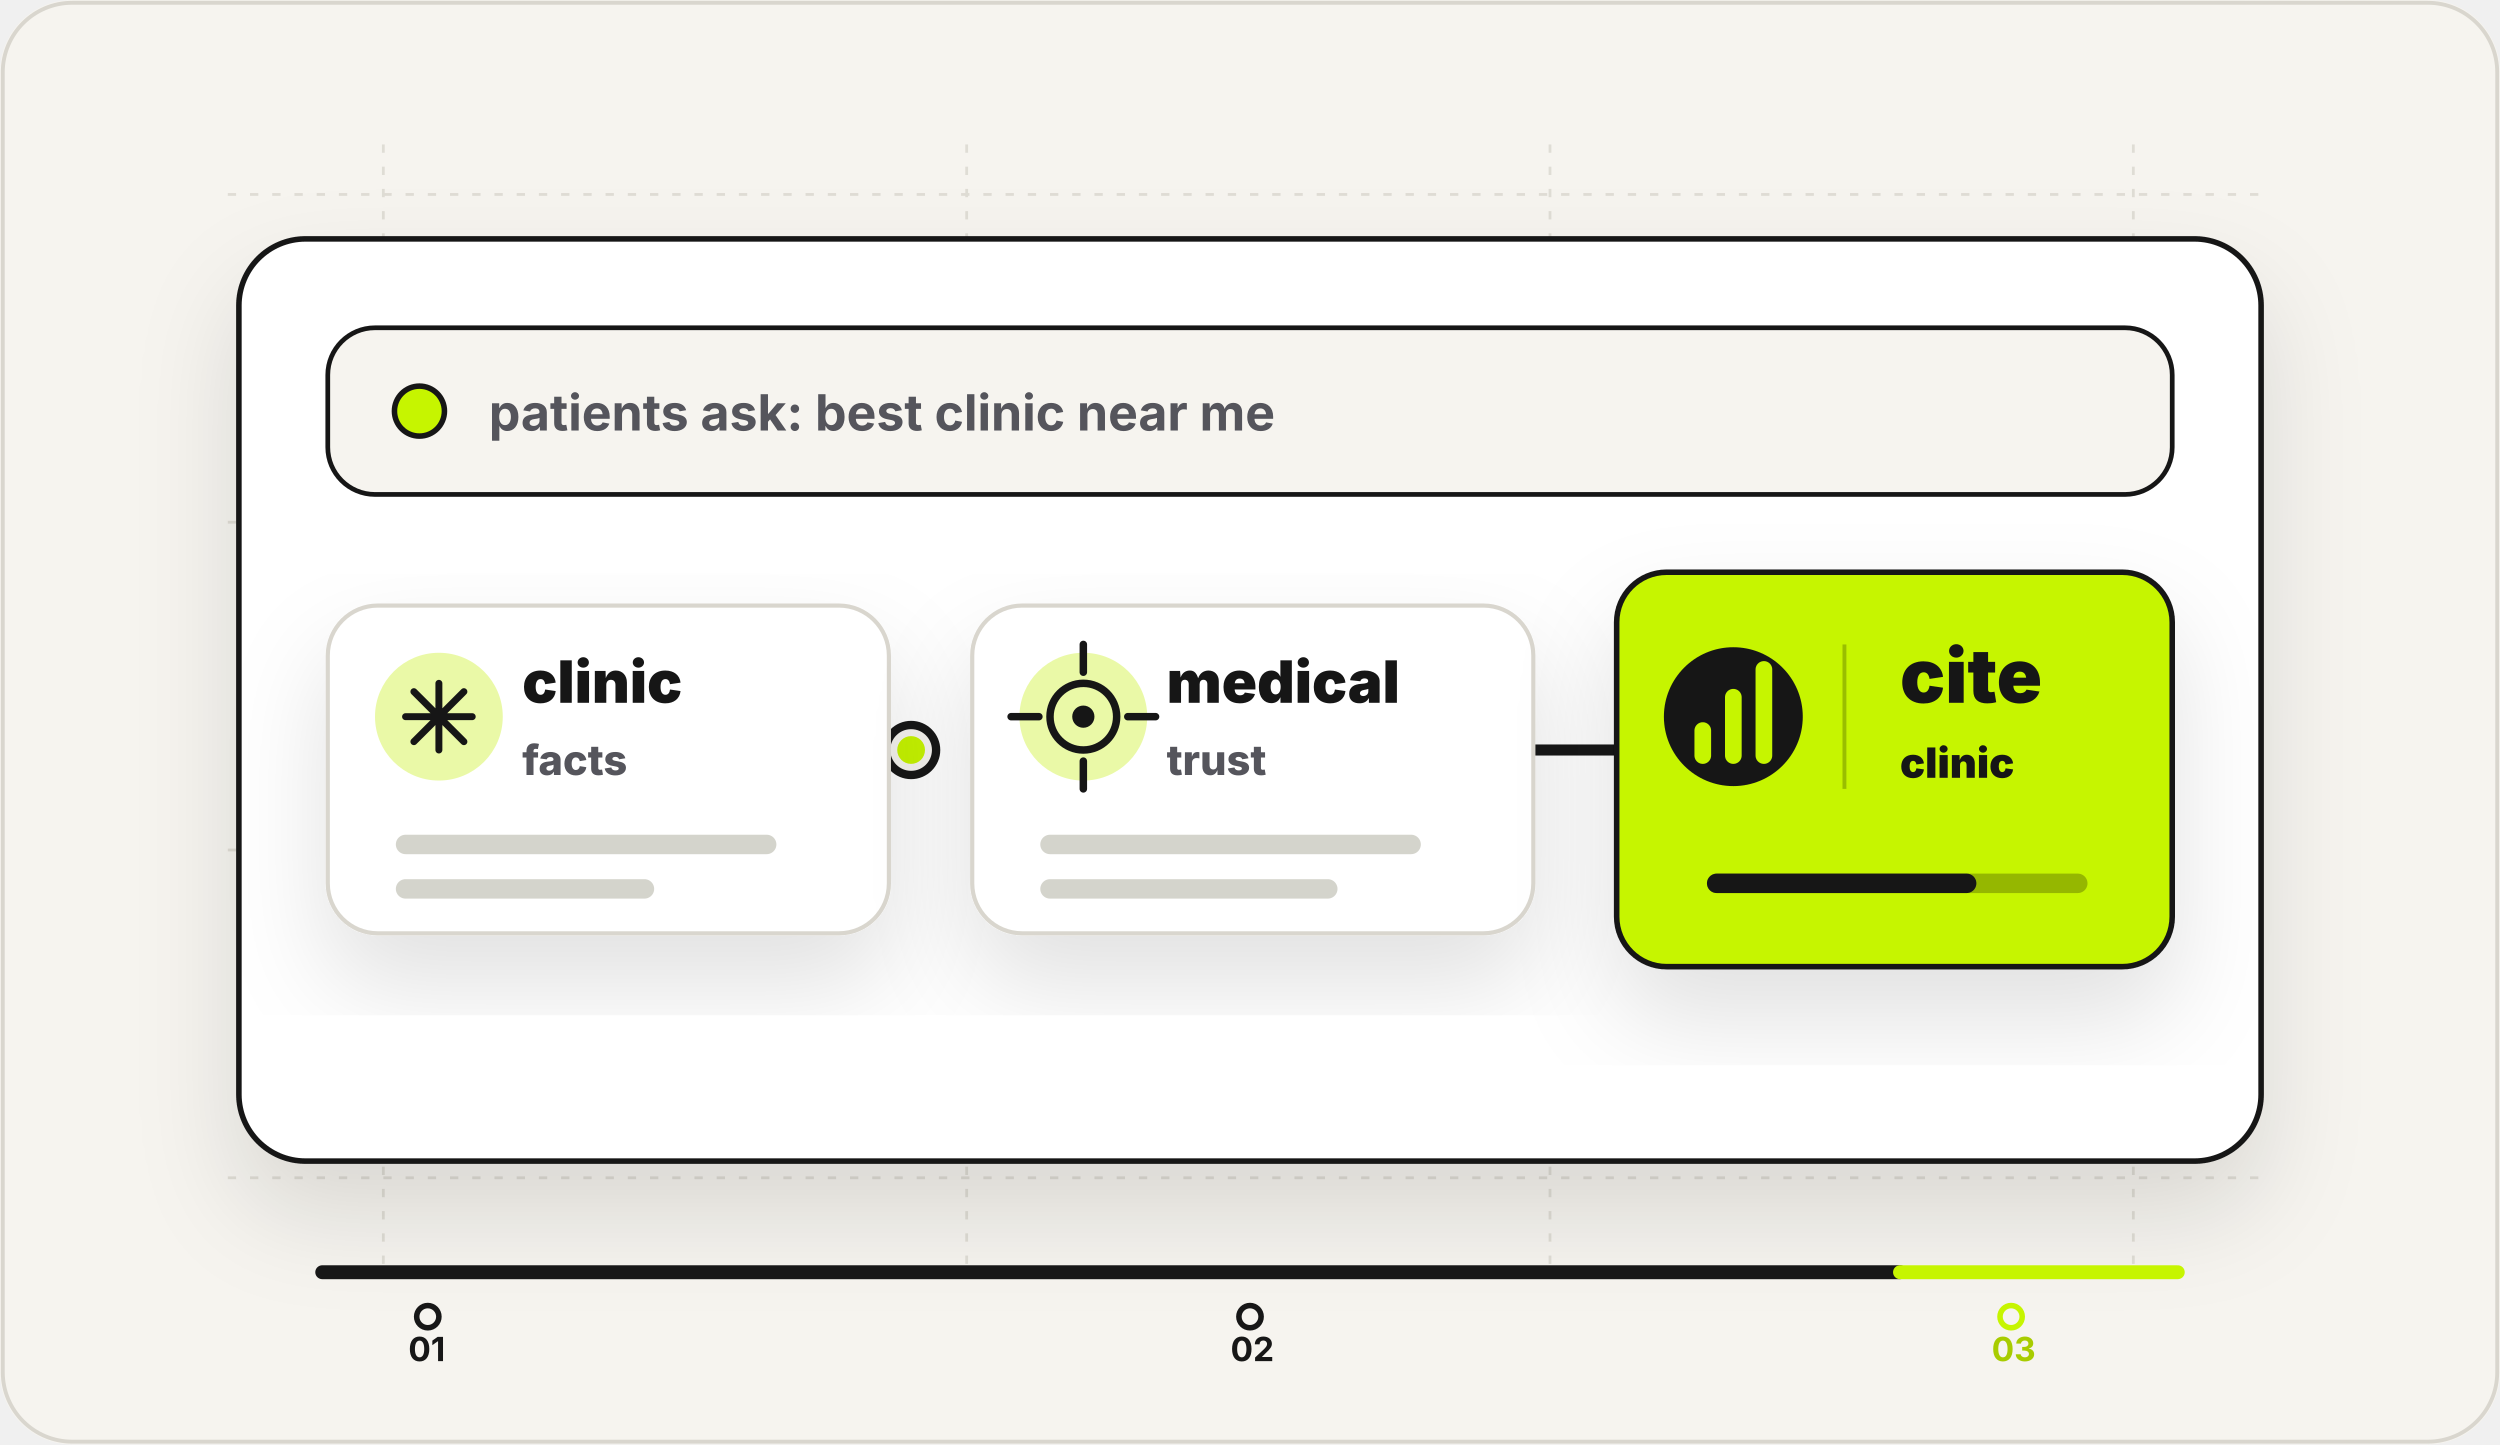
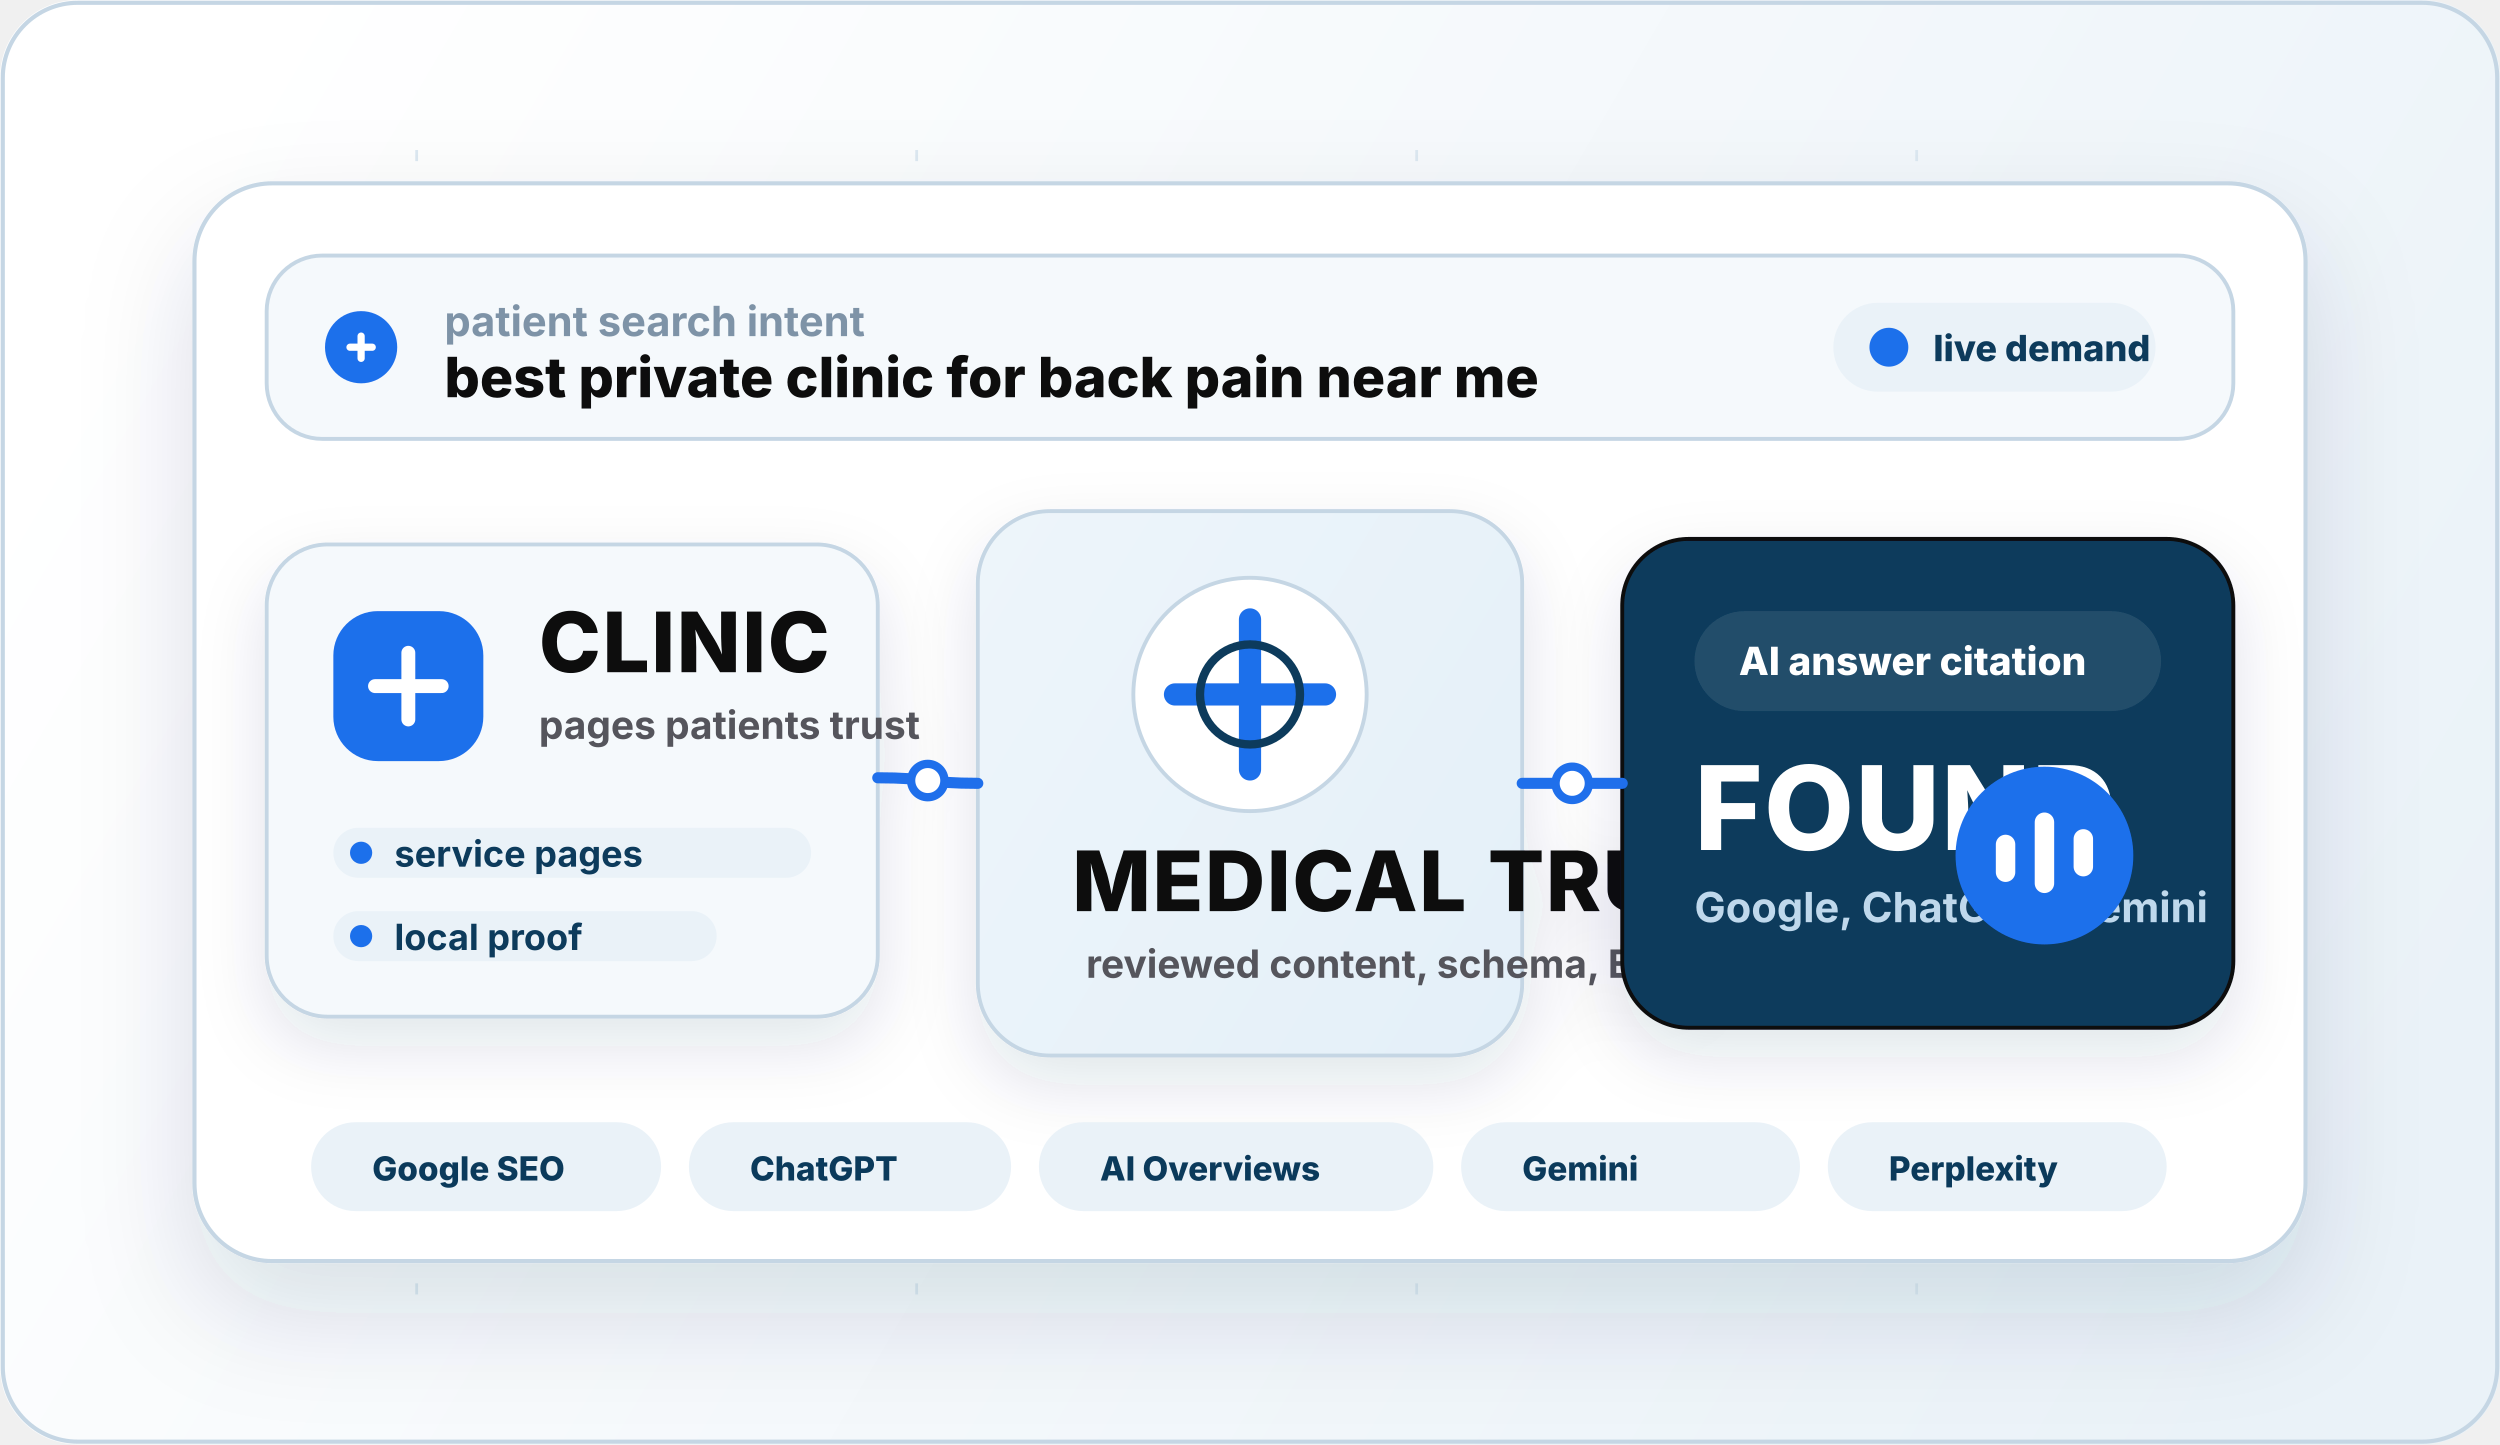
<svg xmlns="http://www.w3.org/2000/svg" width="900" height="520" viewBox="0 0 900 520" fill="none" role="img" aria-labelledby="title desc">
  <defs>
-     <filter id="shadow" x="-20%" y="-25%" width="140%" height="150%" color-interpolation-filters="sRGB">
-       <feDropShadow dx="0" dy="18" stdDeviation="18" flood-color="#0A0A0A" flood-opacity=".12" />
+     <linearGradient id="bg" x1="74" y1="40" x2="826" y2="480" gradientUnits="userSpaceOnUse">
+       <stop stop-color="#FFFFFF" />
+       <stop offset="1" stop-color="#EAF2F8" />
+     </linearGradient>
+     <linearGradient id="blueWash" x1="170" y1="78" x2="740" y2="428" gradientUnits="userSpaceOnUse">
+       <stop stop-color="#F5F9FC" />
+       <stop offset="1" stop-color="#DDECF7" />
+     </linearGradient>
+     <filter id="softShadow" x="-16%" y="-18%" width="132%" height="136%" color-interpolation-filters="sRGB">
+       <feDropShadow dx="0" dy="18" stdDeviation="20" flood-color="#0B3A5B" flood-opacity=".13" />
    </filter>
+     <filter id="smallShadow" x="-24%" y="-28%" width="148%" height="156%" color-interpolation-filters="sRGB">
+       <feDropShadow dx="0" dy="10" stdDeviation="12" flood-color="#0B3A5B" flood-opacity=".12" />
+     </filter>
+     <style>
+       .ui { font-family: Inter, Arial, sans-serif; }
+       .display { font-family: "Barlow Condensed", Inter, Arial, sans-serif; }
+       .ink { fill: #0A0A0A; }
+       .blue { fill: #1F6FEB; }
+       .deep { fill: #0B3A5B; }
+       .muted { fill: #54545B; }
+       .dim { fill: #7E93A7; }
+       .line { stroke: #C5D6E4; }
+       .strong { stroke: #0A0A0A; }
+     </style>
  </defs>
-   <rect width="900" height="520" rx="26" fill="#F6F4EF" />
-   <rect x="1" y="1" width="898" height="518" rx="25" stroke="#D9D6CE" stroke-width="1.4" />
-   <g opacity=".78">
-     <path d="M82 70H818M82 188H818M82 306H818M82 424H818" stroke="#D9D6CE" stroke-width="1" stroke-dasharray="3 5" />
-     <path d="M138 52V456M348 52V456M558 52V456M768 52V456" stroke="#D9D6CE" stroke-width="1" stroke-dasharray="3 5" />
-     <circle cx="138" cy="188" r="4.8" fill="#F6F4EF" stroke="#D9D6CE" />
-     <circle cx="768" cy="306" r="4.8" fill="#F6F4EF" stroke="#D9D6CE" />
+   <rect width="900" height="520" rx="28" fill="url(#bg)" />
+   <rect x="1" y="1" width="898" height="518" rx="27" stroke="#C5D6E4" stroke-width="1.5" />
+   <path d="M82 102H818M82 202H818M82 302H818M82 402H818M150 54V466M330 54V466M510 54V466M690 54V466" stroke="#DCE8F1" stroke-width="1" stroke-dasharray="4 8" />
+   <g filter="url(#softShadow)">
+     <rect x="70" y="66" width="760" height="388" rx="28" fill="white" stroke="#C5D6E4" stroke-width="1.5" />
+     <rect x="96" y="92" width="708" height="66" rx="20" fill="#F5F9FC" stroke="#C5D6E4" stroke-width="1.4" />
+     <circle cx="130" cy="125" r="13" fill="#1F6FEB" />
+     <path d="M126 125H134M130 121V129" stroke="white" stroke-width="2.6" stroke-linecap="round" />
+     <text class="ui dim" x="160" y="121" font-size="15" font-weight="700">patient search intent</text>
+     <text class="ui ink" x="160" y="143" font-size="20" font-weight="800">best private clinic for back pain near me</text>
+     <g transform="translate(660 109)">
+       <rect width="116" height="32" rx="16" fill="#EAF2F8" />
+       <circle cx="20" cy="16" r="7" fill="#1F6FEB" />
+       <text class="ui deep" x="36" y="21" font-size="13" font-weight="800">live demand</text>
+     </g>
  </g>
-   <g filter="url(#shadow)">
-     <rect x="86" y="86" width="728" height="332" rx="24" fill="#FFFFFF" stroke="#171717" stroke-width="2" />
-     <rect x="118" y="118" width="664" height="60" rx="17" fill="#F6F4EF" stroke="#171717" stroke-width="1.7" />
-     <circle cx="151" cy="148" r="9" fill="#C6F500" stroke="#171717" stroke-width="2" />
-     <text x="176" y="155" fill="#54545B" font-family="Inter, Arial, sans-serif" font-size="18" font-weight="700">patients ask: best clinic near me</text>
+   <g filter="url(#smallShadow)">
+     <rect x="96" y="196" width="220" height="170" rx="22" fill="#F5F9FC" stroke="#C5D6E4" stroke-width="1.4" />
+     <rect x="120" y="220" width="54" height="54" rx="16" fill="#1F6FEB" />
+     <path d="M147 235V259M135 247H159" stroke="white" stroke-width="5" stroke-linecap="round" />
+     <text class="display ink" x="194" y="242" font-size="30" font-weight="800" letter-spacing=".02em">CLINIC</text>
+     <text class="ui muted" x="194" y="266" font-size="14" font-weight="750">pages patients trust</text>
+     <g class="ui" font-size="13" font-weight="750">
+       <rect x="120" y="298" width="172" height="18" rx="9" fill="#EAF2F8" />
+       <rect x="120" y="328" width="138" height="18" rx="9" fill="#EAF2F8" />
+       <circle cx="130" cy="307" r="4" fill="#1F6FEB" />
+       <circle cx="130" cy="337" r="4" fill="#1F6FEB" />
+       <text class="deep" x="142" y="312">service pages</text>
+       <text class="deep" x="142" y="342">local proof</text>
+     </g>
  </g>
-   <path d="M250 270H328M546 270H624" stroke="#171717" stroke-width="4" stroke-linecap="round" />
-   <circle cx="328" cy="270" r="9" fill="#F6F4EF" stroke="#171717" stroke-width="3" />
-   <circle cx="328" cy="270" r="5" fill="#C6F500" />
-   <circle cx="624" cy="270" r="9" fill="#F6F4EF" stroke="#171717" stroke-width="3" />
-   <circle cx="624" cy="270" r="5" fill="#C6F500" />
-   <g filter="url(#shadow)">
-     <rect x="118" y="218" width="202" height="118" rx="18" fill="#FFFFFF" stroke="#D9D6CE" stroke-width="1.5" />
-     <circle cx="158" cy="258" r="23" fill="#EAF9A7" />
-     <path d="M146 258H170M158 246V270M149 249L167 267M167 249L149 267" stroke="#171717" stroke-width="2.5" stroke-linecap="round" />
-     <text x="188" y="253" fill="#171717" font-family="Inter, Arial, sans-serif" font-size="21" font-weight="850">clinic</text>
-     <text x="188" y="279" fill="#54545B" font-family="Inter, Arial, sans-serif" font-size="15" font-weight="800">facts</text>
-     <path d="M146 304H276M146 320H232" stroke="#D4D4CC" stroke-width="7" stroke-linecap="round" />
+   <g filter="url(#smallShadow)">
+     <rect x="352" y="184" width="196" height="196" rx="26" fill="url(#blueWash)" stroke="#C5D6E4" stroke-width="1.4" />
+     <circle cx="450" cy="250" r="42" fill="white" stroke="#C5D6E4" stroke-width="1.4" />
+     <path d="M450 223V277M423 250H477" stroke="#1F6FEB" stroke-width="8" stroke-linecap="round" />
+     <circle cx="450" cy="250" r="18" stroke="#0B3A5B" stroke-width="3" />
+     <text class="display ink" x="386" y="328" font-size="30" font-weight="800" letter-spacing=".02em">MEDICAL TRUST</text>
+     <text class="ui muted" x="391" y="352" font-size="14" font-weight="750">reviewed content, schema, EEAT</text>
  </g>
-   <g filter="url(#shadow)">
-     <rect x="350" y="218" width="202" height="118" rx="18" fill="#FFFFFF" stroke="#D9D6CE" stroke-width="1.5" />
-     <circle cx="390" cy="258" r="23" fill="#EAF9A7" />
-     <circle cx="390" cy="258" r="12" stroke="#171717" stroke-width="2.7" />
-     <circle cx="390" cy="258" r="4" fill="#171717" />
-     <path d="M390 232V242M390 274V284M364 258H374M406 258H416" stroke="#171717" stroke-width="2.7" stroke-linecap="round" />
-     <text x="420" y="253" fill="#171717" font-family="Inter, Arial, sans-serif" font-size="21" font-weight="850">medical</text>
-     <text x="420" y="279" fill="#54545B" font-family="Inter, Arial, sans-serif" font-size="15" font-weight="800">trust</text>
-     <path d="M378 304H508M378 320H478" stroke="#D4D4CC" stroke-width="7" stroke-linecap="round" />
+   <g filter="url(#smallShadow)">
+     <rect x="584" y="194" width="220" height="176" rx="24" fill="#0B3A5B" stroke="#0A0A0A" stroke-width="1.4" />
+     <rect x="610" y="220" width="168" height="36" rx="18" fill="white" fill-opacity=".1" />
+     <text class="ui" x="626" y="243" fill="white" font-size="14" font-weight="800">AI answer citation</text>
+     <text class="display" x="610" y="306" fill="white" font-size="42" font-weight="800" letter-spacing=".01em">FOUND</text>
+     <text class="ui" x="610" y="332" fill="#BFD8EC" font-size="15" font-weight="750">Google, ChatGPT, Gemini</text>
+     <g transform="translate(704 276)">
+       <circle cx="32" cy="32" r="32" fill="#1F6FEB" />
+       <path d="M18 38V28M32 42V20M46 36V26" stroke="white" stroke-width="7" stroke-linecap="round" />
+     </g>
  </g>
-   <g filter="url(#shadow)">
-     <rect x="582" y="206" width="200" height="142" rx="18" fill="#C6F500" stroke="#171717" stroke-width="2" />
-     <circle cx="624" cy="258" r="25" fill="#171717" />
-     <path d="M613 272V263M624 272V251M635 272V241" stroke="#C6F500" stroke-width="6" stroke-linecap="round" />
-     <path d="M664 232V284" stroke="#99BE00" stroke-width="1.4" />
-     <text x="684" y="253" fill="#171717" font-family="Inter, Arial, sans-serif" font-size="27" font-weight="850">cite</text>
-     <text x="684" y="280" fill="#171717" font-family="Inter, Arial, sans-serif" font-size="15" font-weight="850">clinic</text>
-     <path d="M618 318H748" stroke="#171717" stroke-opacity=".28" stroke-width="7" stroke-linecap="round" />
-     <path d="M618 318H708" stroke="#171717" stroke-width="7" stroke-linecap="round" />
-   </g>
-   <g>
-     <path d="M116 458H684" stroke="#171717" stroke-width="5" stroke-linecap="round" />
-     <path d="M684 458H784" stroke="#C6F500" stroke-width="5" stroke-linecap="round" />
-     <circle cx="154" cy="474" r="4" fill="#F6F4EF" stroke="#171717" stroke-width="2" />
-     <circle cx="450" cy="474" r="4" fill="#F6F4EF" stroke="#171717" stroke-width="2" />
-     <circle cx="724" cy="474" r="4" fill="#F6F4EF" stroke="#C6F500" stroke-width="2" />
-     <text x="147" y="490" fill="#171717" font-family="Inter, Arial, sans-serif" font-size="12" font-weight="700">01</text>
-     <text x="443" y="490" fill="#171717" font-family="Inter, Arial, sans-serif" font-size="12" font-weight="700">02</text>
-     <text x="717" y="490" fill="#A8CC00" font-family="Inter, Arial, sans-serif" font-size="12" font-weight="700">03</text>
+   <path d="M316 280C334 280 334 282 352 282" stroke="#1F6FEB" stroke-width="4" stroke-linecap="round" />
+   <path d="M548 282C566 282 566 282 584 282" stroke="#1F6FEB" stroke-width="4" stroke-linecap="round" />
+   <circle cx="334" cy="281" r="6" fill="white" stroke="#1F6FEB" stroke-width="3" />
+   <circle cx="566" cy="282" r="6" fill="white" stroke="#1F6FEB" stroke-width="3" />
+   <g class="ui" font-size="12" font-weight="800">
+     <rect x="112" y="404" width="126" height="32" rx="16" fill="#EAF2F8" />
+     <rect x="248" y="404" width="116" height="32" rx="16" fill="#EAF2F8" />
+     <rect x="374" y="404" width="142" height="32" rx="16" fill="#EAF2F8" />
+     <rect x="526" y="404" width="122" height="32" rx="16" fill="#EAF2F8" />
+     <rect x="658" y="404" width="122" height="32" rx="16" fill="#EAF2F8" />
+     <text class="deep" x="134" y="425">Google SEO</text>
+     <text class="deep" x="270" y="425">ChatGPT</text>
+     <text class="deep" x="396" y="425">AI Overviews</text>
+     <text class="deep" x="548" y="425">Gemini</text>
+     <text class="deep" x="680" y="425">Perplexity</text>
  </g>
</svg>
